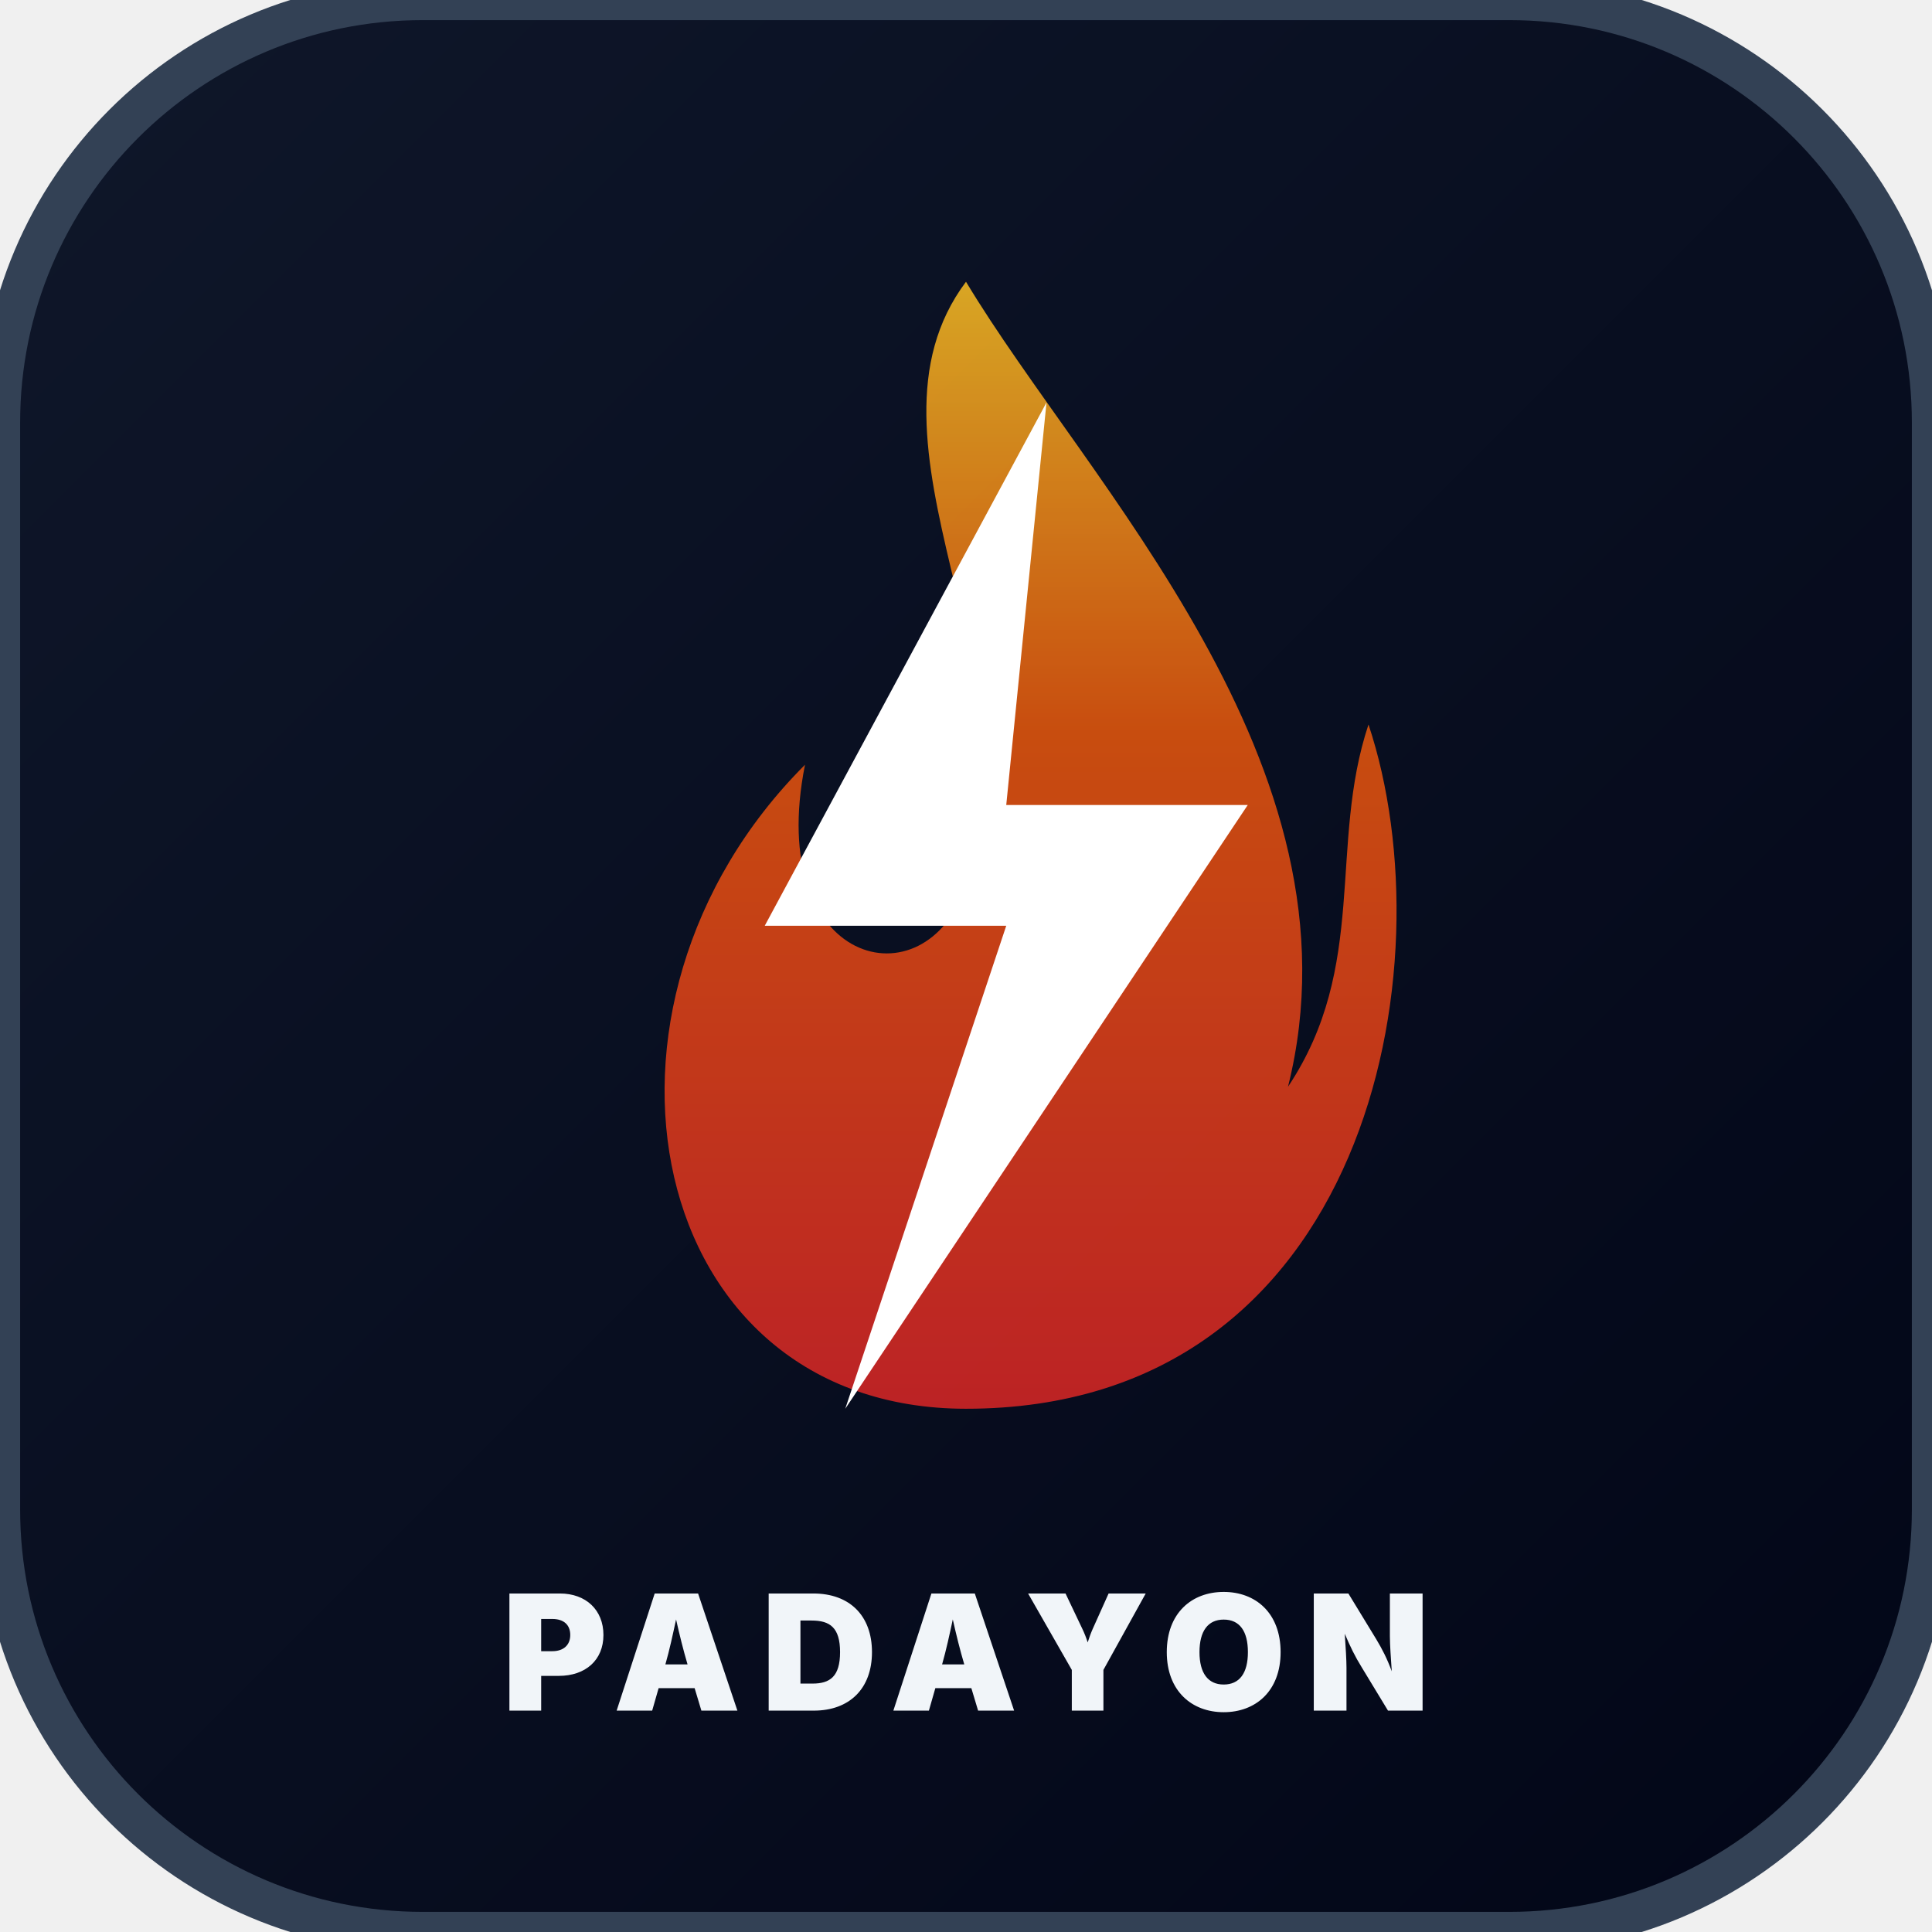
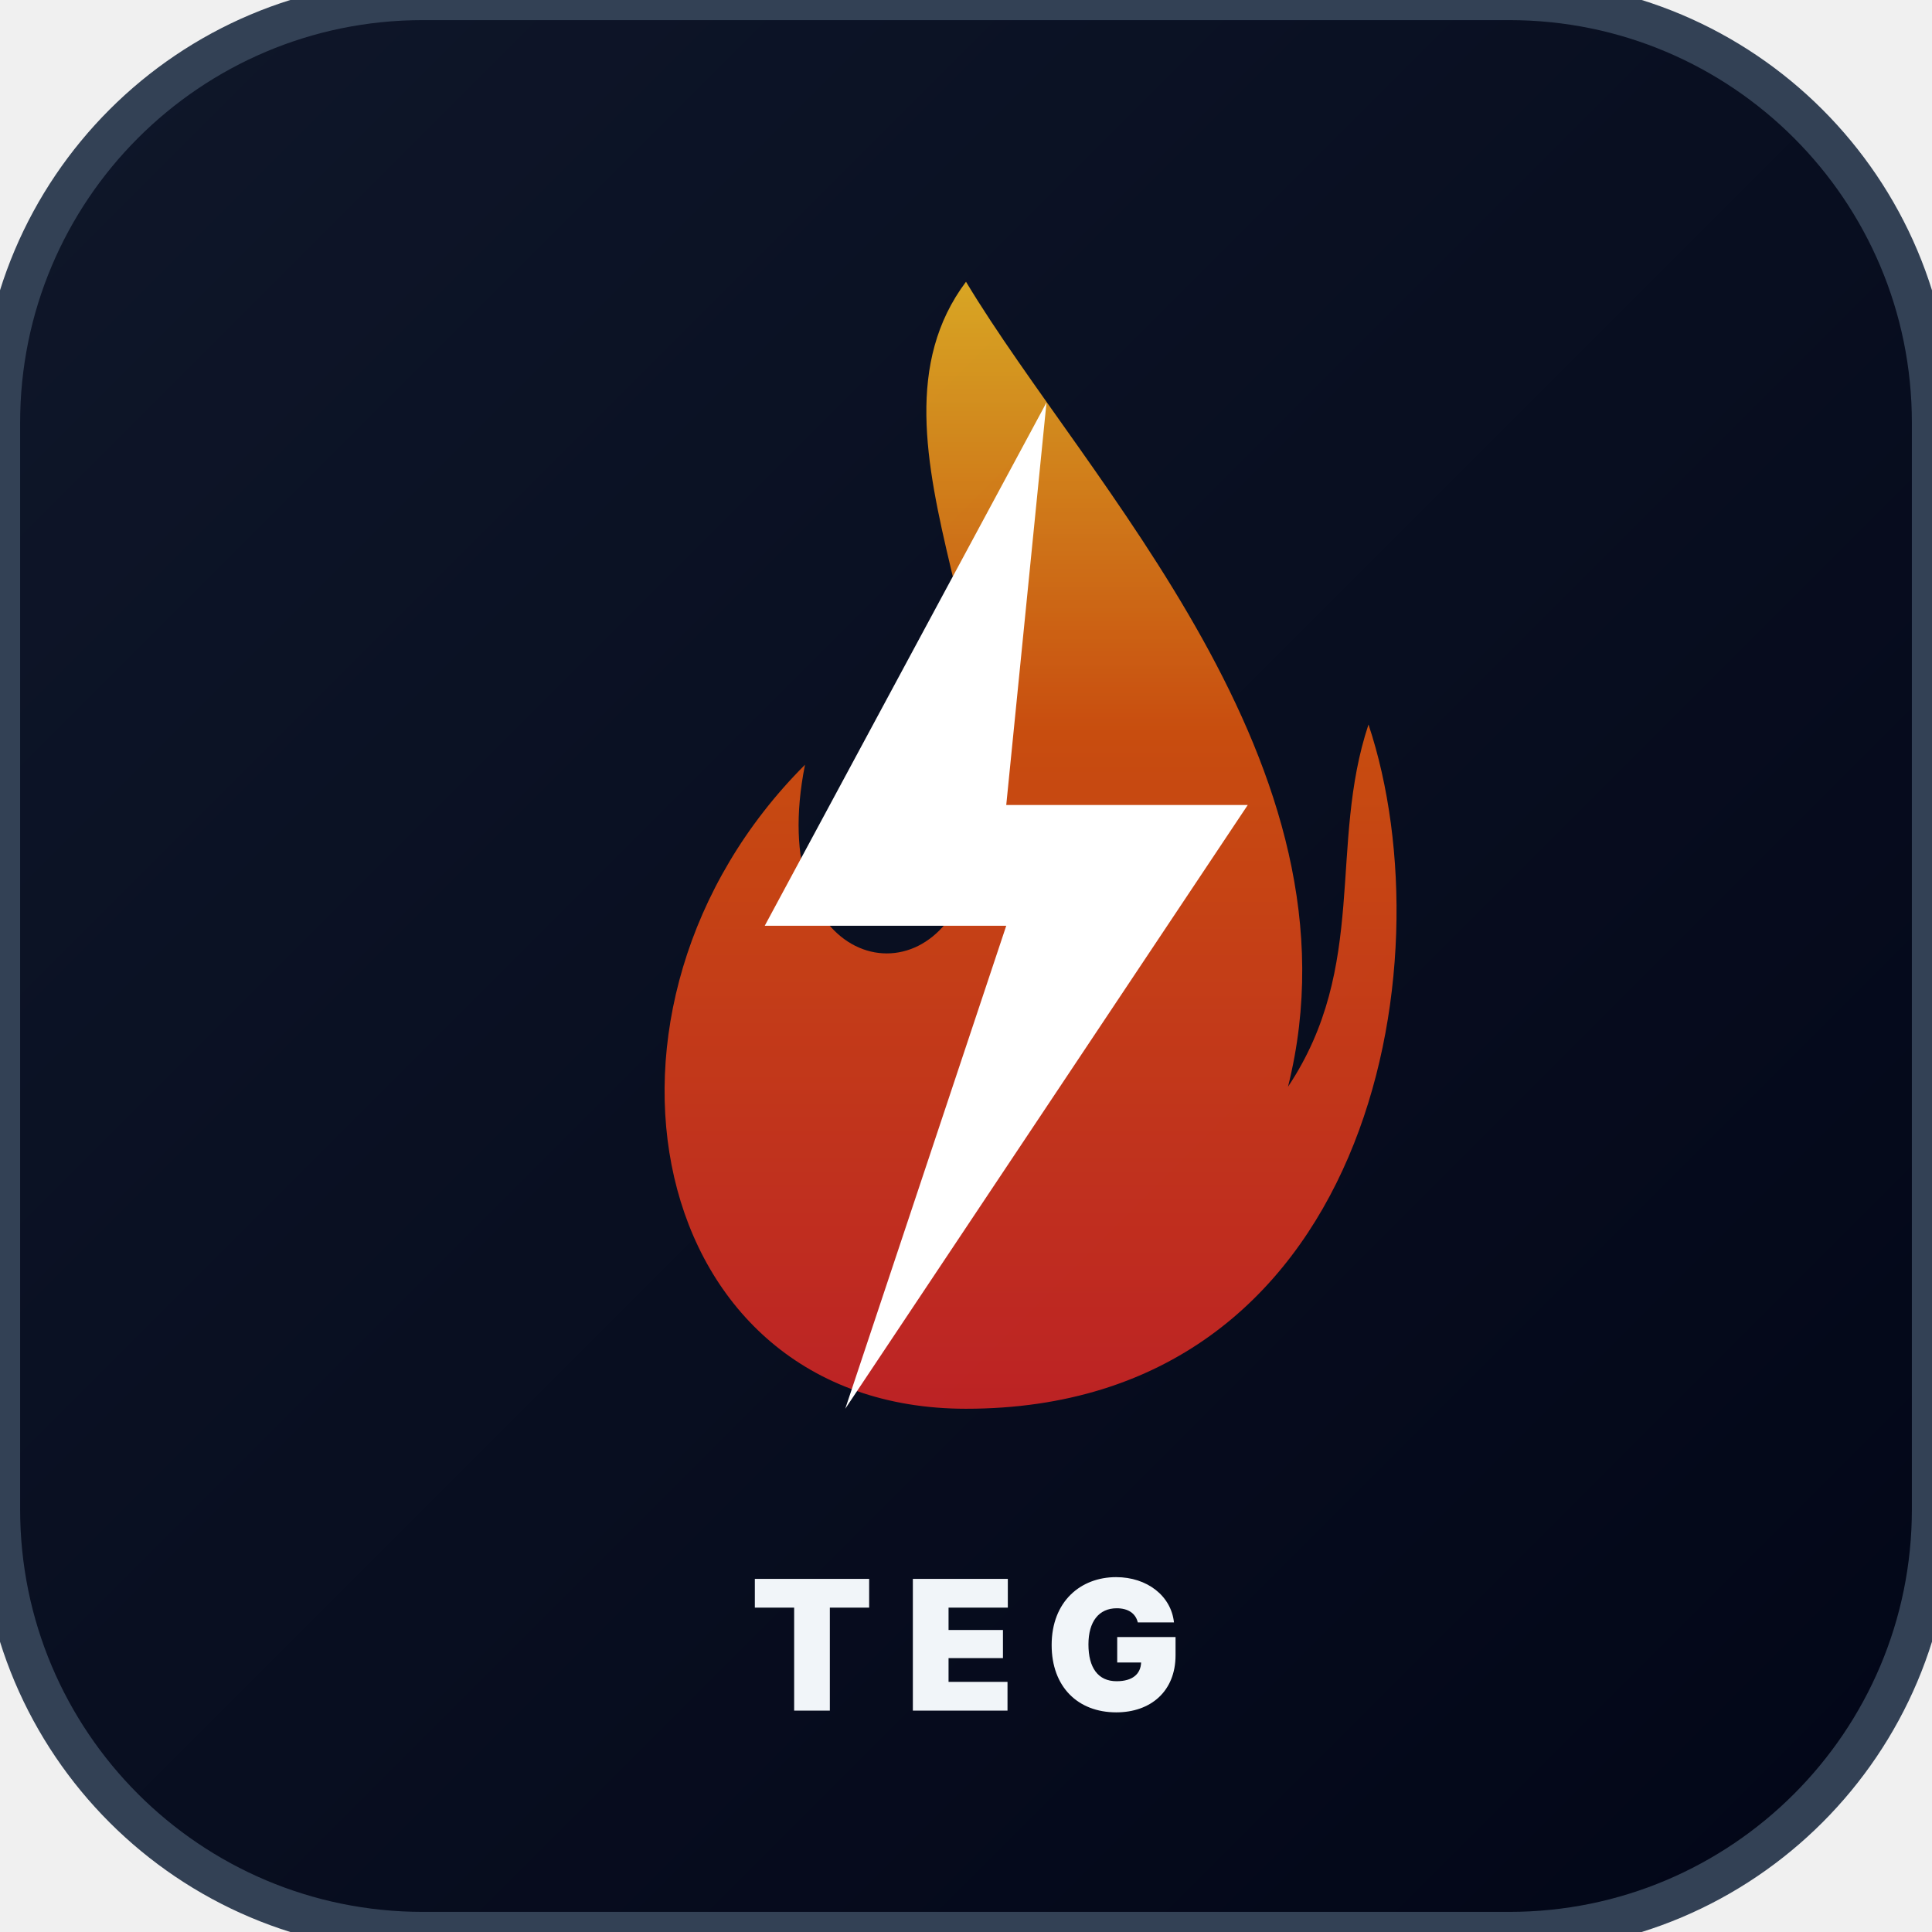
<svg xmlns="http://www.w3.org/2000/svg" viewBox="0 0 192 192" width="192" height="192">
  <defs>
    <linearGradient id="bgGrad192" x1="0%" y1="0%" x2="100%" y2="100%">
      <stop offset="0%" stop-color="#0F172A" />
      <stop offset="100%" stop-color="#020617" />
    </linearGradient>
    <linearGradient id="flameGrad192" x1="0%" y1="100%" x2="0%" y2="0%">
      <stop offset="0%" stop-color="#DC2626" />
      <stop offset="60%" stop-color="#EA580C" />
      <stop offset="100%" stop-color="#FBBF24" />
    </linearGradient>
  </defs>
  <rect width="192" height="192" rx="42" fill="url(#bgGrad192)" stroke="#334155" stroke-width="4" />
  <g transform="translate(48, 28)">
    <path d="M 48 112 C 16 112 8 72 32 48 C 28 68 44 72 48 60 C 56 40 36 16 48 0 C 60 20 88 48 80 80 C 88 68 84 56 88 44 C 96 68 88 112 48 112 Z" fill="url(#flameGrad192)" opacity="0.85" />
    <path d="M 56 12 L 28 64 L 52 64 L 36 112 L 76 52 L 52 52 Z" fill="#FFFFFF" />
  </g>
-   <text x="96" y="170" font-family="system-ui, -apple-system, sans-serif" font-weight="900" font-size="16" fill="#F1F5F9" letter-spacing="2" text-anchor="middle">PADAYON</text>
+   <text x="96" y="170" font-family="system-ui, -apple-system, sans-serif" font-weight="900" font-size="18" fill="#F1F5F9" letter-spacing="3" text-anchor="middle">TEG</text>
</svg>
